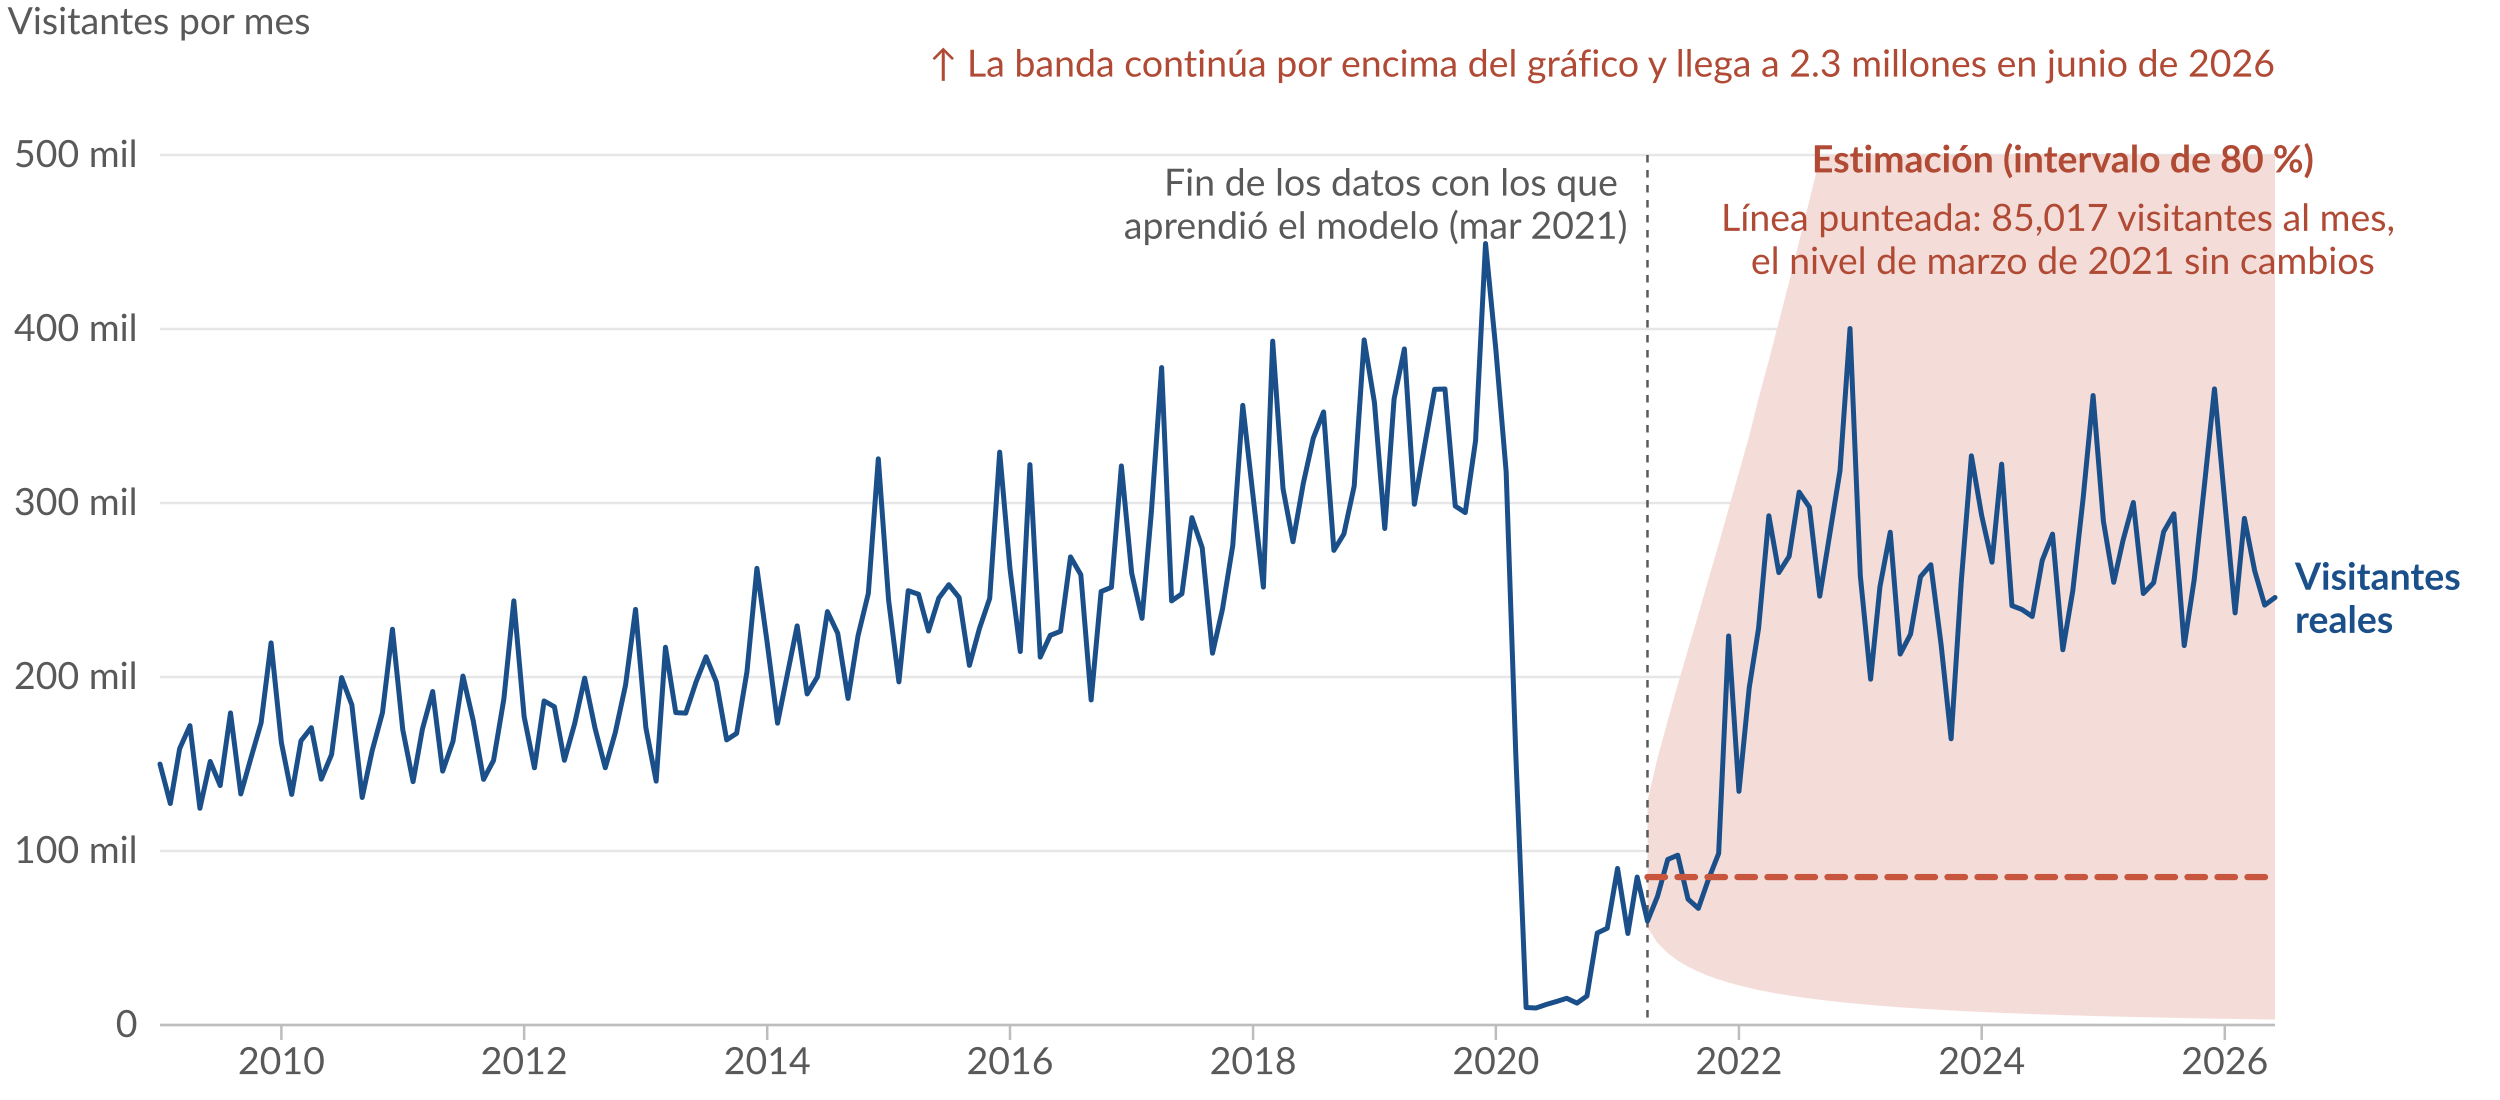
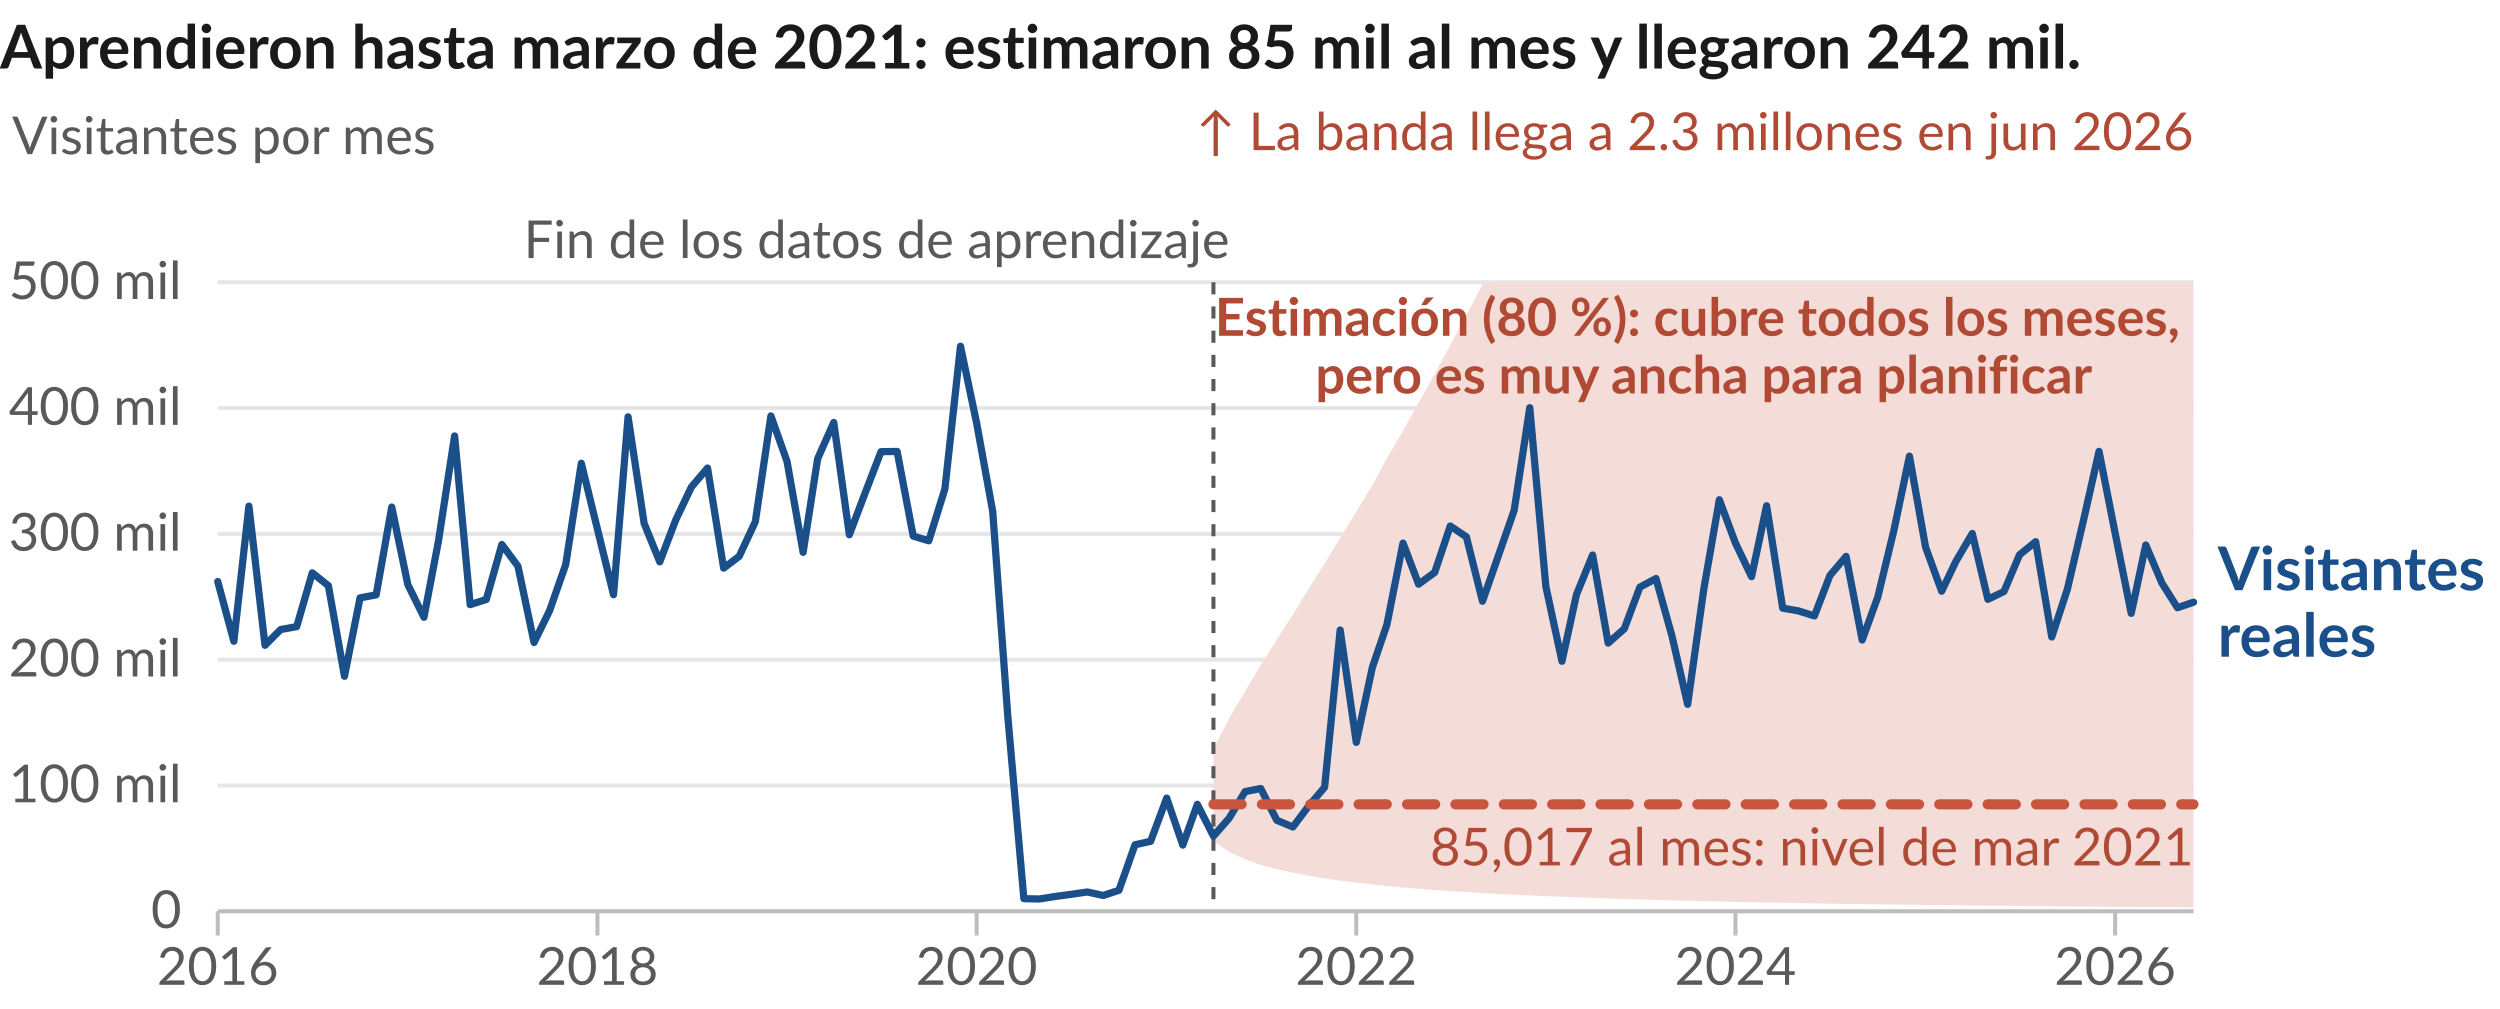
- <svg xmlns="http://www.w3.org/2000/svg" style="font-family:Lato, sans-serif;font-size:15px;color:#1A1A1A;background:#FFFFFF;overflow:visible" viewBox="0 0 1000 440" height="440" width="1000" text-anchor="middle" font-size="10" font-family="system-ui, sans-serif" fill="currentColor" class="plot-d6a7b5">
-   <style>:where(.plot-d6a7b5) {
+ <svg xmlns="http://www.w3.org/2000/svg" width="620" height="250" viewBox="0 0 620 250" style="font-family:Lato, sans-serif;background:#FFFFFF">
+   <text x="0" y="17" font-size="15" font-weight="700" fill="#1A1A1A">Aprendieron hasta marzo de 2021: estimaron 85 mil al mes y llegaron 242 mil.</text>
+   <g transform="translate(0,26)">
+     <svg style="font-family:Lato, sans-serif;font-size:15px;color:#1A1A1A;background:#FFFFFF;overflow:visible" viewBox="0 0 620 224" height="224" width="620" text-anchor="middle" font-size="10" font-family="system-ui, sans-serif" fill="currentColor" class="plot-d6a7b5">
+       <style>:where(.plot-d6a7b5) {
  --plot-background: white;
  display: block;
  height: auto;
  height: intrinsic;
  max-width: 100%;
}
:where(.plot-d6a7b5 text),
:where(.plot-d6a7b5 tspan) {
  white-space: pre;
}</style>
-   <g stroke="#E6E6E6" aria-hidden="true" aria-label="y-grid">
-     <line y2="410" y1="410" x2="910" x1="64" />
-     <line y2="340.4" y1="340.4" x2="910" x1="64" />
-     <line y2="270.8" y1="270.8" x2="910" x1="64" />
-     <line y2="201.2" y1="201.2" x2="910" x1="64" />
-     <line y2="131.6" y1="131.6" x2="910" x1="64" />
-     <line y2="62" y1="62" x2="910" x1="64" />
-   </g>
-   <g transform="translate(-9,0)" font-variant="tabular-nums" text-anchor="end" fill="#595959" aria-label="y-axis tick label">
-     <text transform="translate(64,410)" y="0.32em">0</text>
-     <text transform="translate(64,340.4)" y="0.32em">100 mil</text>
-     <text transform="translate(64,270.8)" y="0.32em">200 mil</text>
-     <text transform="translate(64,201.2)" y="0.32em">300 mil</text>
-     <text transform="translate(64,131.6)" y="0.32em">400 mil</text>
-     <text transform="translate(64,62)" y="0.32em">500 mil</text>
-   </g>
-   <g transform="translate(-61,-59)" text-anchor="start" fill="#595959" aria-label="y-axis label">
-     <text transform="translate(64,62)" y="0.71em">Visitantes por mes</text>
-   </g>
-   <g stroke="#BDBDBD" fill="none" aria-hidden="true" aria-label="x-axis tick">
-     <path d="M0,0L0,6" transform="translate(112.5519,410)" />
-     <path d="M0,0L0,6" transform="translate(209.6557,410)" />
-     <path d="M0,0L0,6" transform="translate(306.8925,410)" />
-     <path d="M0,0L0,6" transform="translate(403.9962,410)" />
-     <path d="M0,0L0,6" transform="translate(501.233,410)" />
-     <path d="M0,0L0,6" transform="translate(598.3368,410)" />
-     <path d="M0,0L0,6" transform="translate(695.5736,410)" />
-     <path d="M0,0L0,6" transform="translate(792.6774,410)" />
-     <path d="M0,0L0,6" transform="translate(889.9142,410)" />
-   </g>
-   <g transform="translate(0,9)" font-variant="tabular-nums" fill="#595959" aria-label="x-axis tick label">
-     <text transform="translate(112.5519,410)" y="0.71em">2010</text>
-     <text transform="translate(209.6557,410)" y="0.71em">2012</text>
-     <text transform="translate(306.8925,410)" y="0.71em">2014</text>
-     <text transform="translate(403.9962,410)" y="0.71em">2016</text>
-     <text transform="translate(501.233,410)" y="0.71em">2018</text>
-     <text transform="translate(598.3368,410)" y="0.71em">2020</text>
-     <text transform="translate(695.5736,410)" y="0.71em">2022</text>
-     <text transform="translate(792.6774,410)" y="0.71em">2024</text>
-     <text transform="translate(889.9142,410)" y="0.71em">2026</text>
-   </g>
-   <g fill="#F4DDD8" aria-label="area">
-     <path d="M658.993,320.236L662.984,303.324L667.108,288.216L671.098,273.829L675.222,259.752L679.345,245.777L683.336,231.781L687.459,217.683L691.45,203.429L695.574,188.977L699.697,174.293L703.422,159.353L707.545,144.134L711.536,128.618L715.659,112.79L719.65,96.634L723.774,80.138L727.897,63.29L731.888,62L736.011,62L740.002,62L744.125,62L748.249,62L751.974,62L756.097,62L760.088,62L764.211,62L768.202,62L772.325,62L776.449,62L780.44,62L784.563,62L788.554,62L792.677,62L796.801,62L800.658,62L804.782,62L808.773,62L812.896,62L816.887,62L821.01,62L825.134,62L829.125,62L833.248,62L837.239,62L841.362,62L845.486,62L849.21,62L853.334,62L857.325,62L861.448,62L865.439,62L869.562,62L873.686,62L877.676,62L881.8,62L885.791,62L889.914,62L894.038,62L897.762,62L901.886,62L905.876,62L910,62L910,407.834L905.876,407.776L901.886,407.716L897.762,407.654L894.038,407.59L889.914,407.524L885.791,407.455L881.8,407.383L877.676,407.309L873.686,407.232L869.562,407.152L865.439,407.069L861.448,406.983L857.325,406.893L853.334,406.799L849.21,406.702L845.486,406.601L841.362,406.496L837.239,406.386L833.248,406.271L829.125,406.151L825.134,406.026L821.01,405.896L816.887,405.759L812.896,405.616L808.773,405.466L804.782,405.31L800.658,405.145L796.801,404.972L792.677,404.79L788.554,404.599L784.563,404.399L780.44,404.186L776.449,403.963L772.325,403.727L768.202,403.477L764.211,403.213L760.088,402.932L756.097,402.634L751.974,402.318L748.249,401.981L744.125,401.62L740.002,401.235L736.011,400.823L731.888,400.378L727.897,399.901L723.774,399.385L719.65,398.826L715.659,398.22L711.536,397.557L707.545,396.83L703.422,396.031L699.697,395.145L695.574,394.158L691.45,393.05L687.459,391.794L683.336,390.354L679.345,388.679L675.222,386.697L671.098,384.287L667.108,381.25L662.984,377.178L658.993,370.994Z" />
-   </g>
-   <g stroke-dasharray="3,3" stroke="#595959" aria-label="rule">
-     <line y2="410" y1="62" x2="658.993" x1="658.993" />
-   </g>
-   <g stroke="#BDBDBD" aria-label="rule">
-     <line y2="410" y1="410" x2="910" x1="64" />
-   </g>
-   <g stroke-linecap="round" stroke-linejoin="round" stroke-width="2" stroke="#1B4F8A" fill="none" aria-label="line">
-     <path d="M64,305.639L68.124,321.397L71.848,299.478L75.972,290.279L79.962,323.307L84.086,304.596L88.076,314.219L92.2,285.177L96.324,317.577L100.314,303.405L104.438,289.158L108.428,257.162L112.552,297.016L116.675,317.761L120.4,296.308L124.524,291.074L128.514,311.661L132.638,301.794L136.628,271.031L140.752,281.984L144.875,318.991L148.866,300.288L152.99,285.041L156.98,251.722L161.104,291.883L165.227,312.651L168.952,291.709L173.075,276.608L177.066,308.437L181.19,296.542L185.18,270.437L189.304,288.356L193.427,311.736L197.418,304.174L201.542,279.625L205.532,240.36L209.656,286.72L213.779,307.118L217.637,280.379L221.76,282.708L225.751,304.112L229.875,289.425L233.865,271.259L237.989,291.216L242.112,307.098L246.103,293.075L250.226,274.002L254.217,243.768L258.341,291.082L262.464,312.446L266.189,258.904L270.312,285.05L274.303,285.246L278.426,272.773L282.417,262.729L286.541,272.783L290.664,295.949L294.655,293.333L298.778,268.736L302.769,227.335L306.892,257.256L311.016,289.261L314.741,270.704L318.864,250.366L322.855,277.576L326.978,270.735L330.969,244.659L335.092,253.329L339.216,279.371L343.207,254.339L347.33,237.38L351.321,183.541L355.444,240.092L359.568,272.744L363.292,236.287L367.416,237.697L371.407,252.415L375.53,239.214L379.521,233.888L383.644,239.016L387.768,266.136L391.758,251.451L395.882,239.352L399.873,180.859L403.996,227.574L408.12,260.611L411.977,185.867L416.101,262.834L420.092,254.143L424.215,252.504L428.206,222.767L432.329,229.875L436.453,279.974L440.443,236.612L444.567,234.934L448.558,186.374L452.681,229.289L456.805,247.332L460.529,205.067L464.653,147.031L468.643,240.356L472.767,237.494L476.758,207.064L480.881,219.092L485.005,261.267L488.995,243.617L493.119,218.117L497.109,162.148L501.233,198.542L505.357,234.84L509.081,136.458L513.205,195.465L517.195,216.686L521.319,193.349L525.309,175.239L529.433,164.788L533.557,220.147L537.547,213.608L541.671,194.457L545.661,135.964L549.785,161.079L553.908,211.396L557.633,159.608L561.757,139.577L565.747,201.689L569.871,178.12L573.861,155.728L577.985,155.603L582.108,202.418L586.099,205.025L590.223,176.294L594.213,97.417L598.337,139.797L602.46,188.729L606.318,301.831L610.442,403.013L614.432,403.194L618.556,401.775L622.546,400.615L626.67,399.312L630.793,401.25L634.784,398.39L638.908,373.206L642.898,371.288L647.022,347.388L651.145,373.387L654.87,350.828L658.993,368.419L662.984,358.584L667.108,343.778L671.098,342.074L675.222,359.66L679.345,363.352L683.336,351.865L687.459,341.39L691.45,254.396L695.574,316.525L699.697,275.043L703.422,251.391L707.545,206.317L711.536,229.031L715.659,222.521L719.65,196.853L723.774,202.869L727.897,238.461L731.888,213.771L736.011,188.19L740.002,131.415L744.125,230.316L748.249,271.669L751.974,234.72L756.097,212.907L760.088,261.619L764.211,253.692L768.202,230.692L772.325,225.898L776.449,257.933L780.44,295.508L784.563,231.898L788.554,182.34L792.677,206.259L796.801,224.87L800.658,185.672L804.782,242.272L808.773,243.79L812.896,246.592L816.887,224.185L821.01,213.657L825.134,259.901L829.125,236.233L833.248,199.339L837.239,158.222L841.362,208.478L845.486,232.917L849.21,216.137L853.334,201L857.325,237.405L861.448,233.084L865.439,212.761L869.562,205.529L873.686,258.224L877.676,231.879L881.8,193.832L885.791,155.561L889.914,200.738L894.038,245.156L897.762,207.352L901.886,228.378L905.876,242.047L910,239.001" />
-   </g>
-   <g stroke-dasharray="7,5" stroke-linecap="round" stroke-linejoin="round" stroke-width="2.5" stroke="#C8553D" fill="none" aria-label="line">
-     <path d="M658.993,350.828L662.984,350.828L667.108,350.828L671.098,350.828L675.222,350.828L679.345,350.828L683.336,350.828L687.459,350.828L691.45,350.828L695.574,350.828L699.697,350.828L703.422,350.828L707.545,350.828L711.536,350.828L715.659,350.828L719.65,350.828L723.774,350.828L727.897,350.828L731.888,350.828L736.011,350.828L740.002,350.828L744.125,350.828L748.249,350.828L751.974,350.828L756.097,350.828L760.088,350.828L764.211,350.828L768.202,350.828L772.325,350.828L776.449,350.828L780.44,350.828L784.563,350.828L788.554,350.828L792.677,350.828L796.801,350.828L800.658,350.828L804.782,350.828L808.773,350.828L812.896,350.828L816.887,350.828L821.01,350.828L825.134,350.828L829.125,350.828L833.248,350.828L837.239,350.828L841.362,350.828L845.486,350.828L849.21,350.828L853.334,350.828L857.325,350.828L861.448,350.828L865.439,350.828L869.562,350.828L873.686,350.828L877.676,350.828L881.8,350.828L885.791,350.828L889.914,350.828L894.038,350.828L897.762,350.828L901.886,350.828L905.876,350.828L910,350.828" />
-   </g>
-   <g transform="translate(-8,4)" font-weight="400" text-anchor="end" fill="#595959" aria-label="text">
-     <text transform="translate(658.9934,62)">
-       <tspan y="0.816em" x="0">Fin de los datos con los que</tspan>
-       <tspan dy="1.15em" x="0">aprendió el modelo (mar 2021)</tspan>
-     </text>
-   </g>
-   <g font-weight="700" fill="#B04A35" aria-label="text">
-     <text transform="translate(825.134,68.96)">Estimación (intervalo de 80 %)</text>
-   </g>
-   <g font-weight="400" fill="#B04A35" aria-label="text">
-     <text transform="translate(825.134,80.096)">
-       <tspan y="0.816em" x="0">Línea punteada: 85,017 visitantes al mes,</tspan>
-       <tspan dy="1.15em" x="0">el nivel de marzo de 2021 sin cambios</tspan>
-     </text>
-   </g>
-   <g transform="translate(8,0)" font-weight="700" text-anchor="start" fill="#1B4F8A" aria-label="text">
-     <text transform="translate(910,239.0014)">
-       <tspan y="-0.207em" x="0">Visitantes</tspan>
-       <tspan dy="1.15em" x="0">reales</tspan>
-     </text>
-   </g>
-   <g transform="translate(0,-42)" text-anchor="end" fill="#B04A35" aria-label="text">
-     <text transform="translate(910,62)" y="0.71em">↑ La banda continúa por encima del gráfico y llega a 2.3 millones en junio de 2026</text>
+       <g stroke="#E6E6E6" aria-hidden="true" aria-label="y-grid">
+         <line y2="168.8" y1="168.8" x2="544" x1="54" />
+         <line y2="137.6" y1="137.6" x2="544" x1="54" />
+         <line y2="106.4" y1="106.4" x2="544" x1="54" />
+         <line y2="75.2" y1="75.2" x2="544" x1="54" />
+         <line y2="44" y1="44" x2="544" x1="54" />
+       </g>
+       <g transform="translate(-9,0)" font-variant="tabular-nums" font-size="13" text-anchor="end" fill="#595959" aria-label="y-axis tick label">
+         <text transform="translate(54,200)" y="0.32em">0</text>
+         <text transform="translate(54,168.8)" y="0.32em">100 mil</text>
+         <text transform="translate(54,137.6)" y="0.32em">200 mil</text>
+         <text transform="translate(54,106.4)" y="0.32em">300 mil</text>
+         <text transform="translate(54,75.2)" y="0.32em">400 mil</text>
+         <text transform="translate(54,44)" y="0.32em">500 mil</text>
+       </g>
+       <g transform="translate(-51,-41)" font-size="13" text-anchor="start" fill="#595959" aria-label="y-axis label">
+         <text transform="translate(54,44)" y="0.71em">Visitantes por mes</text>
+       </g>
+       <g stroke="#BDBDBD" fill="none" aria-hidden="true" aria-label="x-axis tick">
+         <path d="M0,0L0,6" transform="translate(54,200)" />
+         <path d="M0,0L0,6" transform="translate(148.1614,200)" />
+         <path d="M0,0L0,6" transform="translate(242.194,200)" />
+         <path d="M0,0L0,6" transform="translate(336.3554,200)" />
+         <path d="M0,0L0,6" transform="translate(430.388,200)" />
+         <path d="M0,0L0,6" transform="translate(524.5494,200)" />
+       </g>
+       <g transform="translate(0,9)" font-variant="tabular-nums" font-size="13" fill="#595959" aria-label="x-axis tick label">
+         <text transform="translate(54,200)" y="0.71em">2016</text>
+         <text transform="translate(148.1614,200)" y="0.71em">2018</text>
+         <text transform="translate(242.194,200)" y="0.71em">2020</text>
+         <text transform="translate(336.3554,200)" y="0.71em">2022</text>
+         <text transform="translate(430.388,200)" y="0.71em">2024</text>
+         <text transform="translate(524.5494,200)" y="0.71em">2026</text>
+       </g>
+       <g fill="#F4DDD8" aria-label="area">
+         <path d="M300.932,159.761L304.797,152.18L308.79,145.407L312.654,138.958L316.647,132.647L320.64,126.383L324.505,120.109L328.498,113.789L332.362,107.399L336.355,100.921L340.349,94.338L343.955,87.641L347.948,80.818L351.813,73.863L355.806,66.768L359.67,59.525L363.664,52.131L367.657,44.578L371.521,44L375.514,44L379.379,44L383.372,44L387.365,44L390.972,44L394.965,44L398.829,44L402.822,44L406.687,44L410.68,44L414.673,44L418.537,44L422.53,44L426.395,44L430.388,44L434.381,44L438.117,44L442.11,44L445.974,44L449.967,44L453.832,44L457.825,44L461.818,44L465.682,44L469.676,44L473.54,44L477.533,44L481.526,44L485.133,44L489.126,44L492.991,44L496.984,44L500.848,44L504.841,44L508.834,44L512.699,44L516.692,44L520.556,44L524.549,44L528.543,44L532.149,44L536.142,44L540.007,44L544,44L544,199.029L540.007,199.003L536.142,198.976L532.149,198.949L528.543,198.92L524.549,198.89L520.556,198.859L516.692,198.827L512.699,198.794L508.834,198.759L504.841,198.723L500.848,198.686L496.984,198.647L492.991,198.607L489.126,198.565L485.133,198.522L481.526,198.476L477.533,198.429L473.54,198.38L469.676,198.328L465.682,198.275L461.818,198.218L457.825,198.16L453.832,198.099L449.967,198.035L445.974,197.968L442.11,197.897L438.117,197.823L434.381,197.746L430.388,197.665L426.395,197.579L422.53,197.489L418.537,197.394L414.673,197.294L410.68,197.188L406.687,197.076L402.822,196.957L398.829,196.832L394.965,196.698L390.972,196.556L387.365,196.405L383.372,196.244L379.379,196.071L375.514,195.886L371.521,195.687L367.657,195.473L363.664,195.242L359.67,194.991L355.806,194.719L351.813,194.422L347.948,194.096L343.955,193.738L340.349,193.341L336.355,192.899L332.362,192.402L328.498,191.839L324.505,191.193L320.64,190.443L316.647,189.554L312.654,188.473L308.79,187.112L304.797,185.287L300.932,182.515Z" />
+       </g>
+       <g stroke-dasharray="3,3" stroke="#595959" aria-label="rule">
+         <line y2="200" y1="44" x2="300.932" x1="300.932" />
+       </g>
+       <g stroke="#BDBDBD" aria-label="rule">
+         <line y2="200" y1="200" x2="544" x1="54" />
+       </g>
+       <g stroke-linecap="round" stroke-linejoin="round" stroke-width="1.8" stroke="#1B4F8A" fill="none" aria-label="line">
+         <path d="M54,118.223L57.993,133.033L61.729,99.527L65.722,134.029L69.586,130.133L73.579,129.398L77.444,116.068L81.437,119.254L85.43,141.712L89.294,122.274L93.288,121.522L97.152,99.754L101.145,118.992L105.138,127.08L108.745,108.133L112.738,82.117L116.603,123.953L120.596,122.67L124.46,109.029L128.453,114.42L132.446,133.327L136.311,125.415L140.304,113.984L144.168,88.894L148.161,105.208L152.155,121.48L155.761,77.378L159.754,103.829L163.619,113.342L167.612,102.881L171.476,94.762L175.47,90.077L179.463,114.894L183.327,111.962L187.32,103.377L191.185,77.156L195.178,88.415L199.171,110.971L202.778,87.756L206.771,78.776L210.635,106.619L214.628,96.054L218.493,86.016L222.486,85.96L226.479,106.946L230.343,108.115L234.336,95.235L238.201,59.876L242.194,78.875L246.187,100.81L249.923,151.51L253.916,196.868L257.78,196.949L261.773,196.313L265.638,195.793L269.631,195.209L273.624,196.077L277.488,194.796L281.482,183.506L285.346,182.647L289.339,171.932L293.332,183.587L296.939,173.475L300.932,181.36L304.797,176.952L308.79,170.314L312.654,169.55L316.647,177.434L320.64,179.089L324.505,173.939L328.498,169.244L332.362,130.246L336.355,158.097L340.349,139.502L343.955,128.9L347.948,108.694L351.813,118.876L355.806,115.958L359.67,104.451L363.664,107.148L367.657,123.103L371.521,112.035L375.514,100.568L379.379,75.117L383.372,119.452L387.365,137.989L390.972,121.426L394.965,111.648L398.829,133.484L402.822,129.931L406.687,119.62L410.68,117.472L414.673,131.832L418.537,148.676L422.53,120.161L426.395,97.946L430.388,108.668L434.381,117.011L438.117,99.439L442.11,124.811L445.974,125.492L449.967,126.748L453.832,116.704L457.825,111.984L461.818,132.714L465.682,122.104L469.676,105.566L473.54,87.134L477.533,109.662L481.526,120.618L485.133,113.096L489.126,106.31L492.991,122.63L496.984,120.693L500.848,111.583L504.841,108.34L508.834,131.962L512.699,120.153L516.692,103.097L520.556,85.941L524.549,106.193L528.543,126.105L532.149,109.158L536.142,118.583L540.007,124.711L544,123.345" />
+       </g>
+       <g stroke-dasharray="7,5" stroke-linecap="round" stroke-linejoin="round" stroke-width="2.5" stroke="#C8553D" fill="none" aria-label="line">
+         <path d="M300.932,173.475L304.797,173.475L308.79,173.475L312.654,173.475L316.647,173.475L320.64,173.475L324.505,173.475L328.498,173.475L332.362,173.475L336.355,173.475L340.349,173.475L343.955,173.475L347.948,173.475L351.813,173.475L355.806,173.475L359.67,173.475L363.664,173.475L367.657,173.475L371.521,173.475L375.514,173.475L379.379,173.475L383.372,173.475L387.365,173.475L390.972,173.475L394.965,173.475L398.829,173.475L402.822,173.475L406.687,173.475L410.68,173.475L414.673,173.475L418.537,173.475L422.53,173.475L426.395,173.475L430.388,173.475L434.381,173.475L438.117,173.475L442.11,173.475L445.974,173.475L449.967,173.475L453.832,173.475L457.825,173.475L461.818,173.475L465.682,173.475L469.676,173.475L473.54,173.475L477.533,173.475L481.526,173.475L485.133,173.475L489.126,173.475L492.991,173.475L496.984,173.475L500.848,173.475L504.841,173.475L508.834,173.475L512.699,173.475L516.692,173.475L520.556,173.475L524.549,173.475L528.543,173.475L532.149,173.475L536.142,173.475L540.007,173.475L544,173.475" />
+       </g>
+       <g transform="translate(4,-6)" font-weight="400" font-size="13" text-anchor="end" fill="#595959" aria-label="text">
+         <text transform="translate(300.9322,44)">Fin de los datos de aprendizaje</text>
+       </g>
+       <g font-weight="700" font-size="13" fill="#B04A35" aria-label="text">
+         <text transform="translate(422.5305,47.12)">
+           <tspan y="0.781em" x="0">Estimación (80 %): cubre todos los meses,</tspan>
+           <tspan dy="1.1em" x="0">pero es muy ancha para planificar</tspan>
+         </text>
+       </g>
+       <g transform="translate(0,5)" font-weight="400" font-size="13" text-anchor="end" fill="#B04A35" aria-label="text">
+         <text transform="translate(544,173.4747)" y="0.781em">85,017 al mes: nivel de mar 2021</text>
+       </g>
+       <g transform="translate(6,0)" font-weight="700" text-anchor="start" fill="#1B4F8A" aria-label="text">
+         <text transform="translate(544,123.3455)">
+           <tspan y="-0.198em" x="0">Visitantes</tspan>
+           <tspan dy="1.1em" x="0">reales</tspan>
+         </text>
+       </g>
+       <g transform="translate(0,-42)" font-size="13" text-anchor="end" fill="#B04A35" aria-label="text">
+         <text transform="translate(544,44)" y="0.71em">↑ La banda llega a 2.3 millones en jun 2026</text>
+       </g>
+     </svg>
  </g>
</svg>
